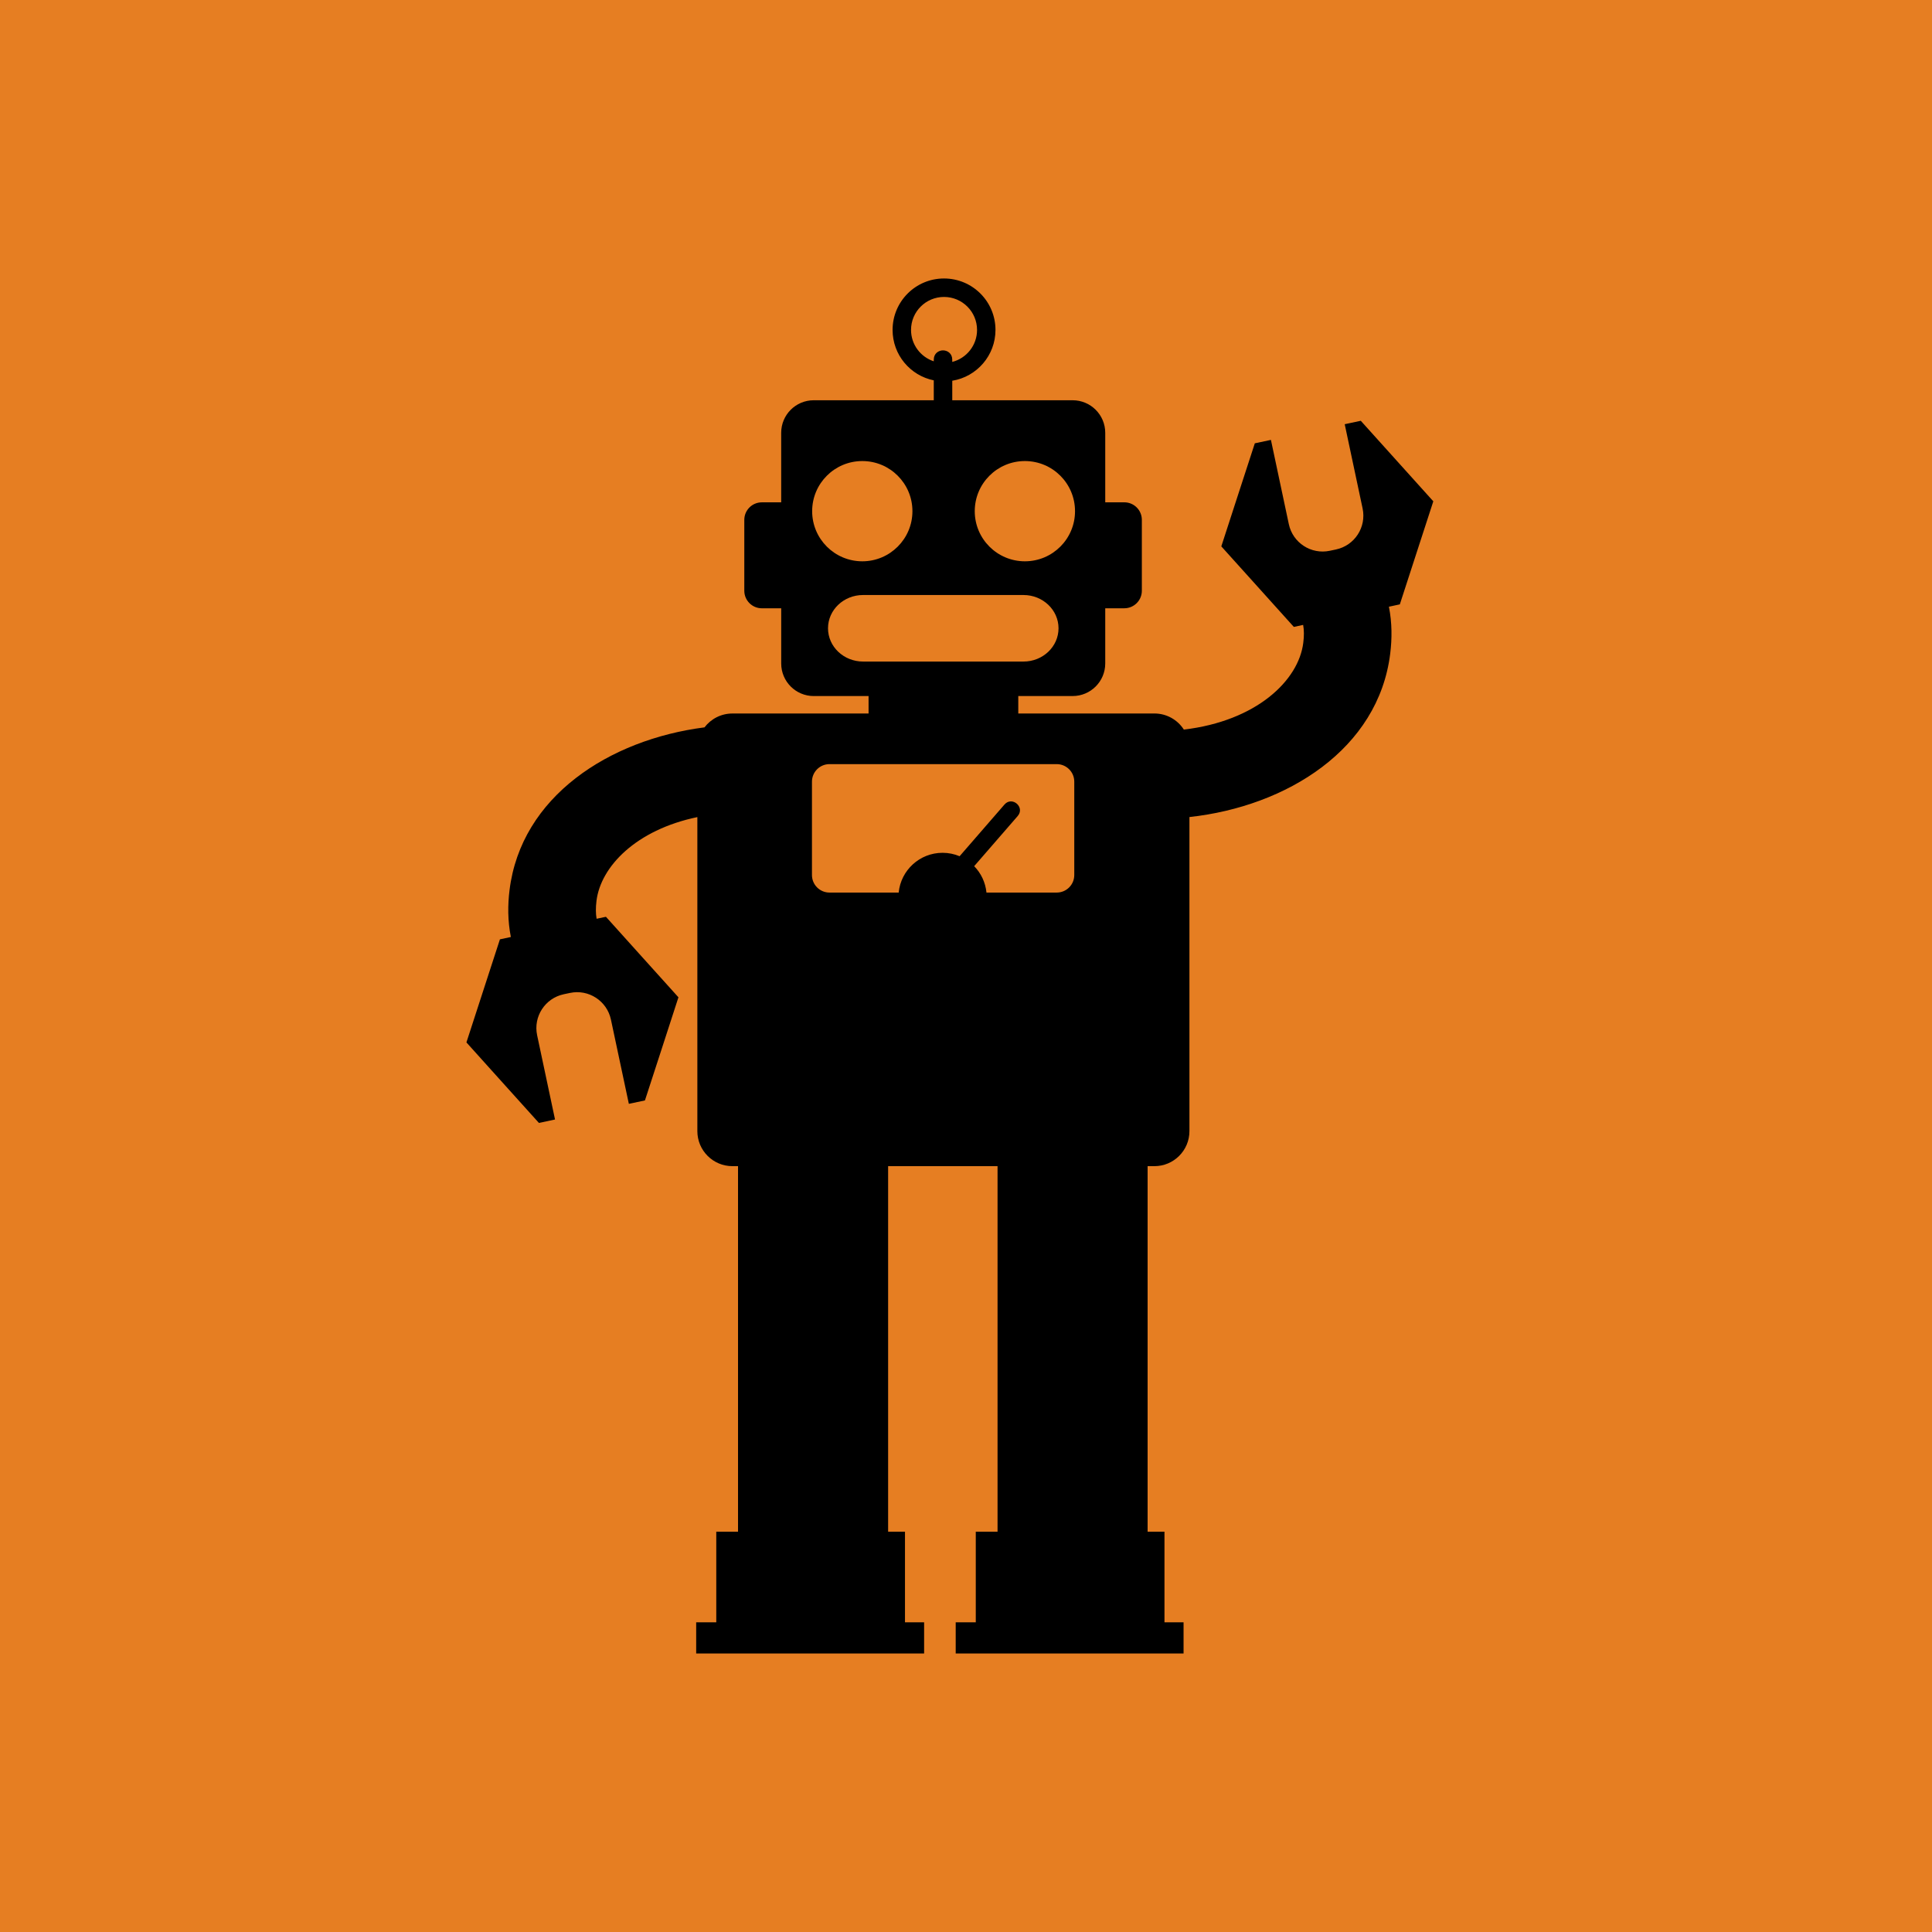
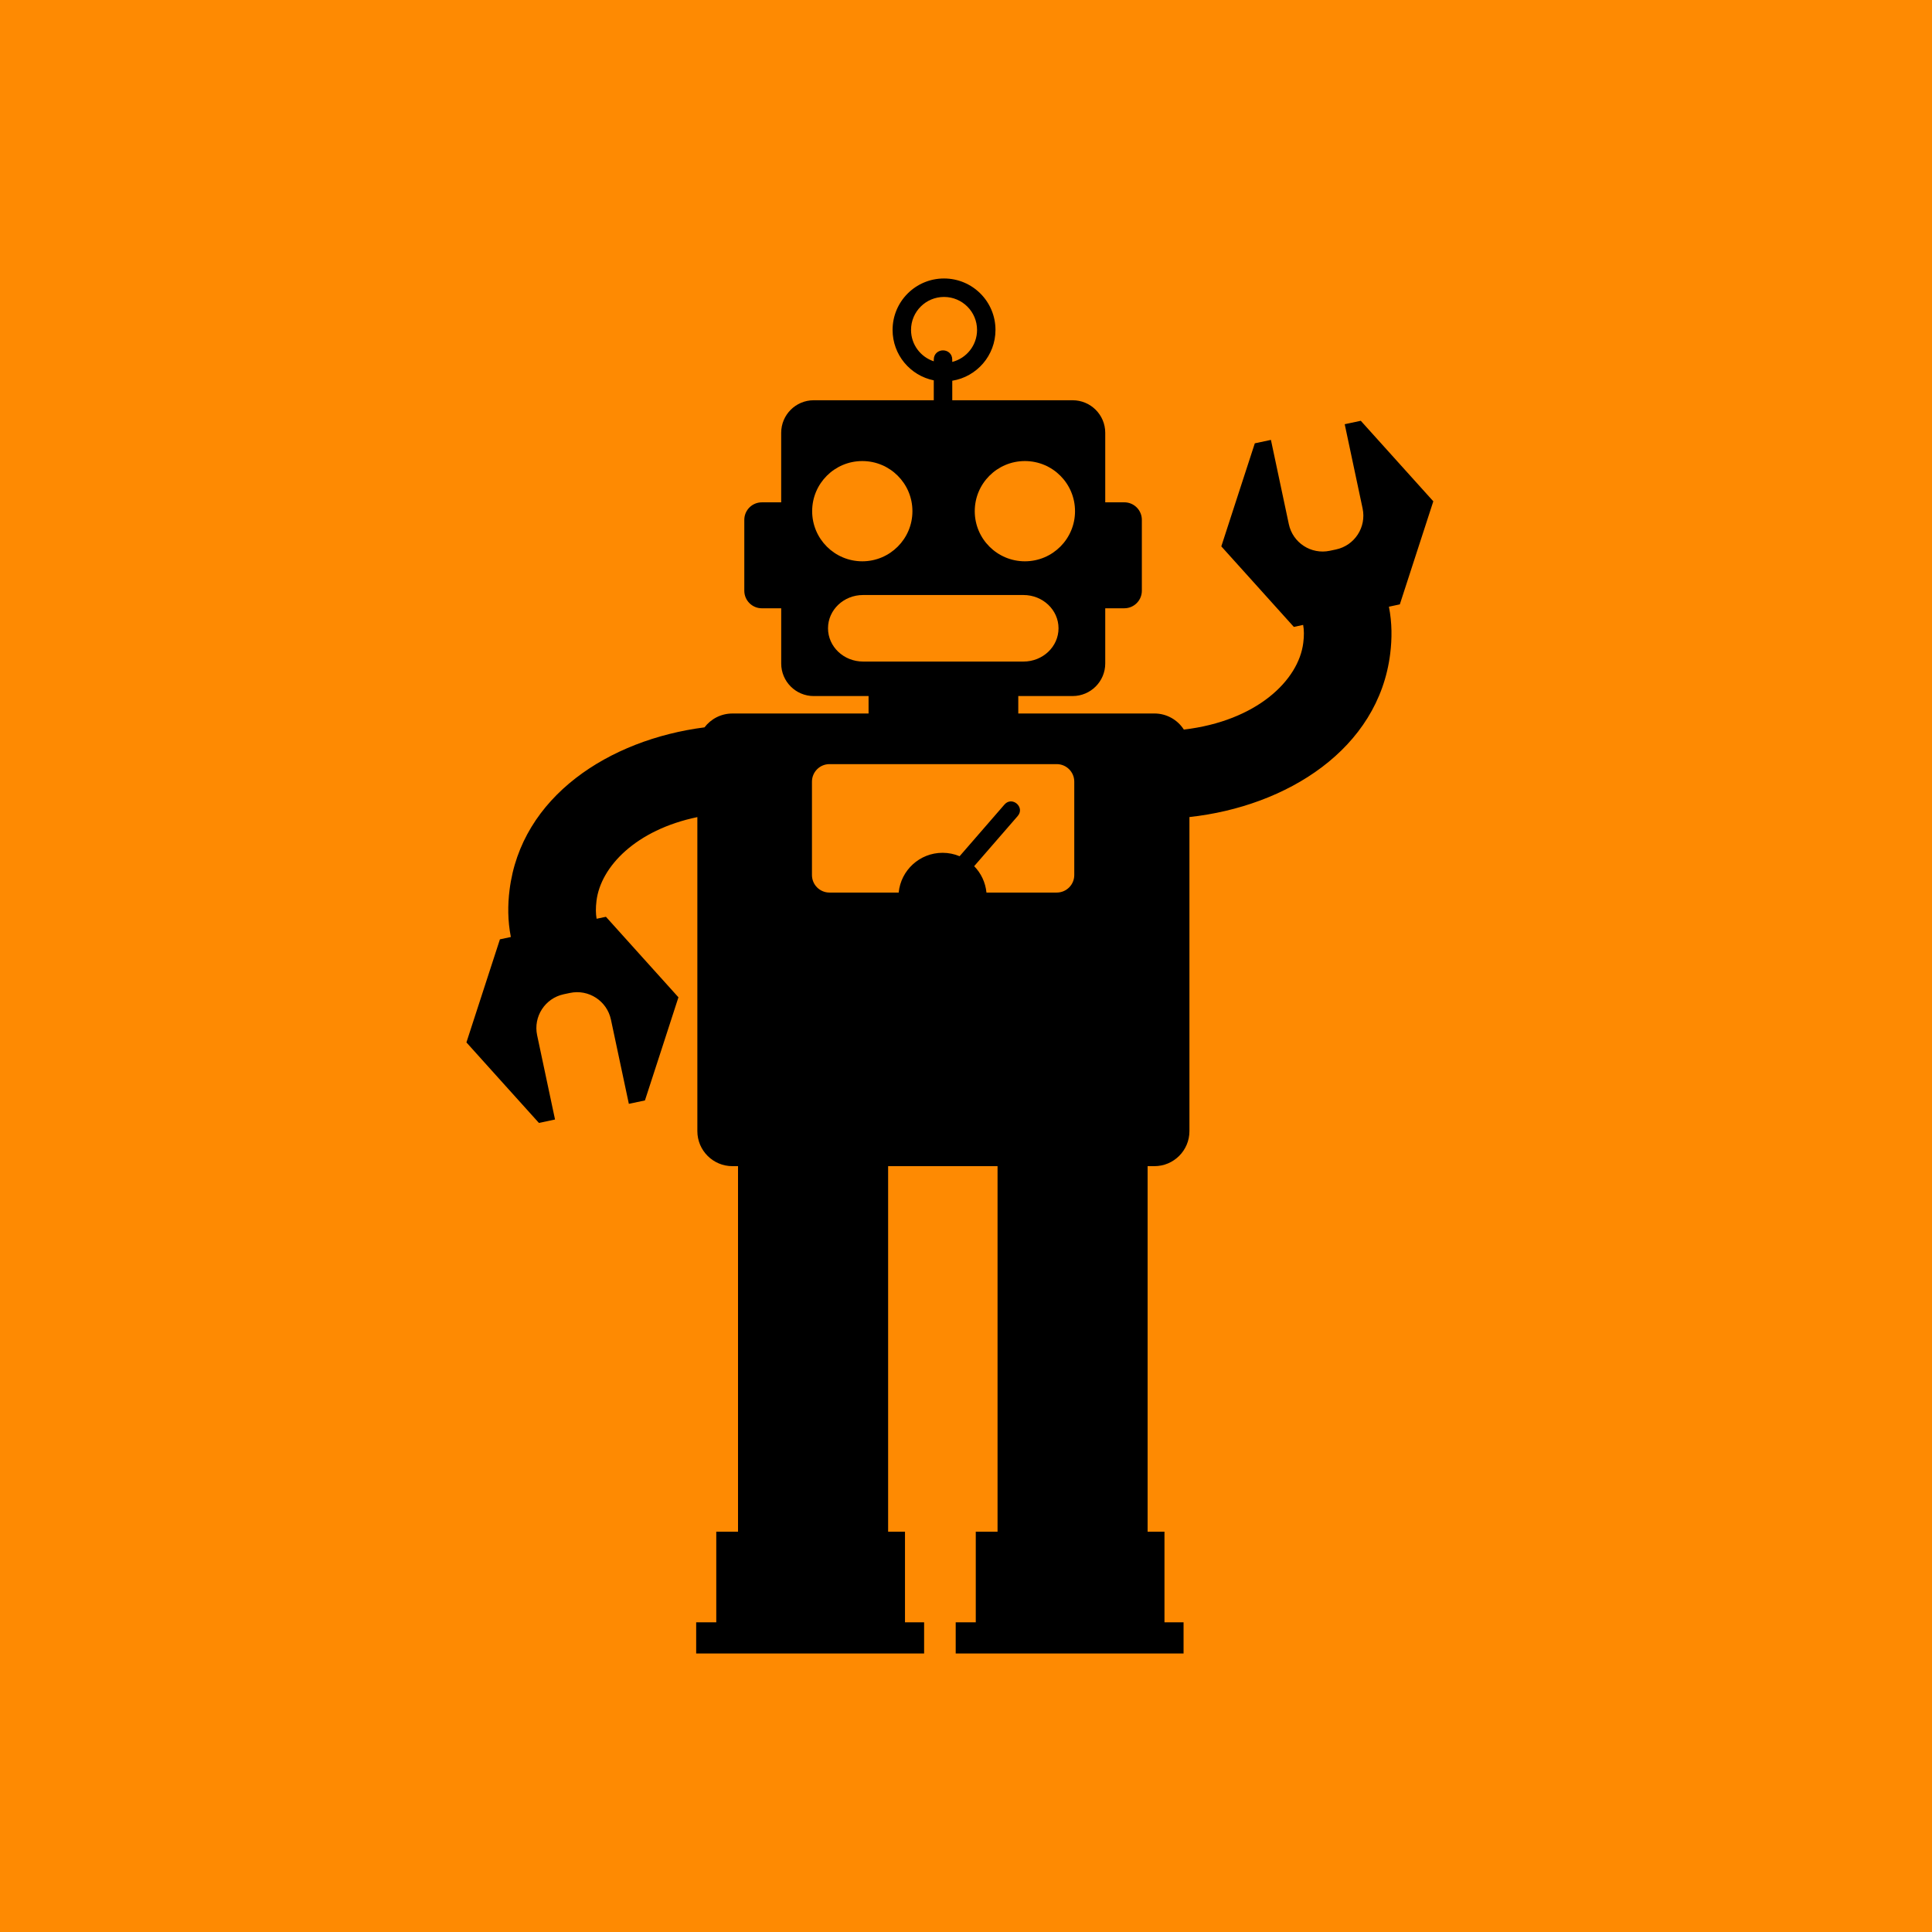
<svg xmlns="http://www.w3.org/2000/svg" version="1.1" id="Layer_1" x="0px" y="0px" width="100px" height="100px" viewBox="0 0 100 100" enable-background="new 0 0 100 100" xml:space="preserve">
-   <rect x="-12.363" y="-6.006" fill="#E67E22" width="124.726" height="112.012" />
+   <rect x="-12.363" y="-6.006" fill="#fe8a02" width="124.726" height="112.012" />
  <g>
    <path d="M50.453,26.459c0,1.432,1.162,2.594,2.595,2.594c1.435,0,2.595-1.162,2.595-2.594c0-1.434-1.16-2.595-2.595-2.595   C51.615,23.864,50.453,25.025,50.453,26.459L50.453,26.459z M42.858,32.52c0,0.951,0.813,1.722,1.815,1.722h8.302   c1.002,0,1.814-0.771,1.814-1.722s-0.813-1.722-1.814-1.722h-8.302C43.671,30.797,42.858,31.568,42.858,32.52L42.858,32.52z    M42.037,26.459c0,1.432,1.162,2.594,2.596,2.594c1.433,0,2.594-1.162,2.594-2.594c0-1.434-1.161-2.595-2.594-2.595   C43.199,23.864,42.037,25.025,42.037,26.459L42.037,26.459z M42.027,40.459v4.833c0,0.501,0.406,0.907,0.907,0.907h3.582   c0.112-1.155,1.086-2.058,2.271-2.058c0.313,0,0.611,0.063,0.882,0.177l2.321-2.674c0.396-0.457,1.082,0.138,0.685,0.595   l-2.252,2.594c0.353,0.361,0.584,0.837,0.636,1.366h3.637c0.502,0,0.908-0.406,0.908-0.907v-4.833c0-0.501-0.406-0.908-0.908-0.908   H42.934C42.433,39.551,42.027,39.958,42.027,40.459L42.027,40.459z M47.155,17.077c0,0.758,0.494,1.4,1.177,1.624v-0.087   c0-0.317,0.248-0.479,0.479-0.479c0.229,0,0.477,0.161,0.477,0.479v0.119c0.738-0.188,1.284-0.858,1.284-1.655   c0-0.943-0.765-1.708-1.709-1.708C47.92,15.369,47.155,16.133,47.155,17.077L47.155,17.077z M33.382,56.958l-0.833,0.176   l-0.927-4.36c-0.205-0.967-1.156-1.586-2.124-1.379l-0.318,0.067c-0.967,0.205-1.584,1.156-1.378,2.123l0.926,4.36l-0.833,0.178   l-1.877-2.083l-1.876-2.085l0.867-2.668l0.867-2.667l0.566-0.121c-0.168-0.847-0.163-1.664-0.069-2.423   c0.595-4.85,5.163-7.795,10.092-8.428c0.332-0.436,0.855-0.717,1.445-0.717h7.047v-0.903H42.12c-0.931,0-1.685-0.755-1.685-1.686   v-2.857h-1.002c-0.501,0-0.908-0.407-0.908-0.908v-3.669c0-0.501,0.406-0.907,0.908-0.907h1.001v-3.599   c0-0.931,0.754-1.685,1.684-1.685h6.214v-1.03c-1.218-0.247-2.132-1.321-2.132-2.61c0-1.471,1.191-2.663,2.662-2.663   c1.472,0,2.664,1.191,2.664,2.663c0,1.327-0.971,2.426-2.237,2.63v1.01h6.231c0.932,0,1.687,0.755,1.687,1.685V26h0.987   c0.502,0,0.908,0.406,0.908,0.907v3.669c0,0.501-0.406,0.908-0.908,0.908h-0.987v2.857c0,0.931-0.756,1.686-1.687,1.686h-2.814   v0.903h7.046c0.64,0,1.203,0.332,1.524,0.833c3.769-0.445,5.941-2.547,6.181-4.49c0.047-0.362,0.041-0.665-0.006-0.928   l-0.482,0.104l-1.876-2.084l-1.878-2.085l0.866-2.667l0.868-2.667l0.834-0.177l0.926,4.36c0.205,0.968,1.155,1.584,2.123,1.379   l0.317-0.067c0.97-0.206,1.584-1.156,1.379-2.124l-0.926-4.36l0.832-0.177l1.877,2.084l1.877,2.084l-0.867,2.667l-0.866,2.667   l-0.565,0.121c0.168,0.846,0.161,1.664,0.068,2.423c-0.607,4.947-5.352,7.914-10.393,8.464v16.257c0,1.001-0.813,1.813-1.813,1.813   H59.4v18.92h0.873v4.69h0.988v1.615H49.467V83.97h1.039v-4.69h1.127v-18.92h-5.664v18.92h0.873v4.69h0.99v1.615H36.034V83.97h1.04   v-4.69H38.2v-18.92h-0.291c-1.002,0-1.814-0.813-1.814-1.813V42.293c-3.177,0.659-5.003,2.563-5.221,4.335   c-0.045,0.363-0.04,0.665,0.006,0.927l0.483-0.102l1.876,2.084l1.877,2.083l-0.866,2.67L33.382,56.958L33.382,56.958z" />
  </g>
</svg>
